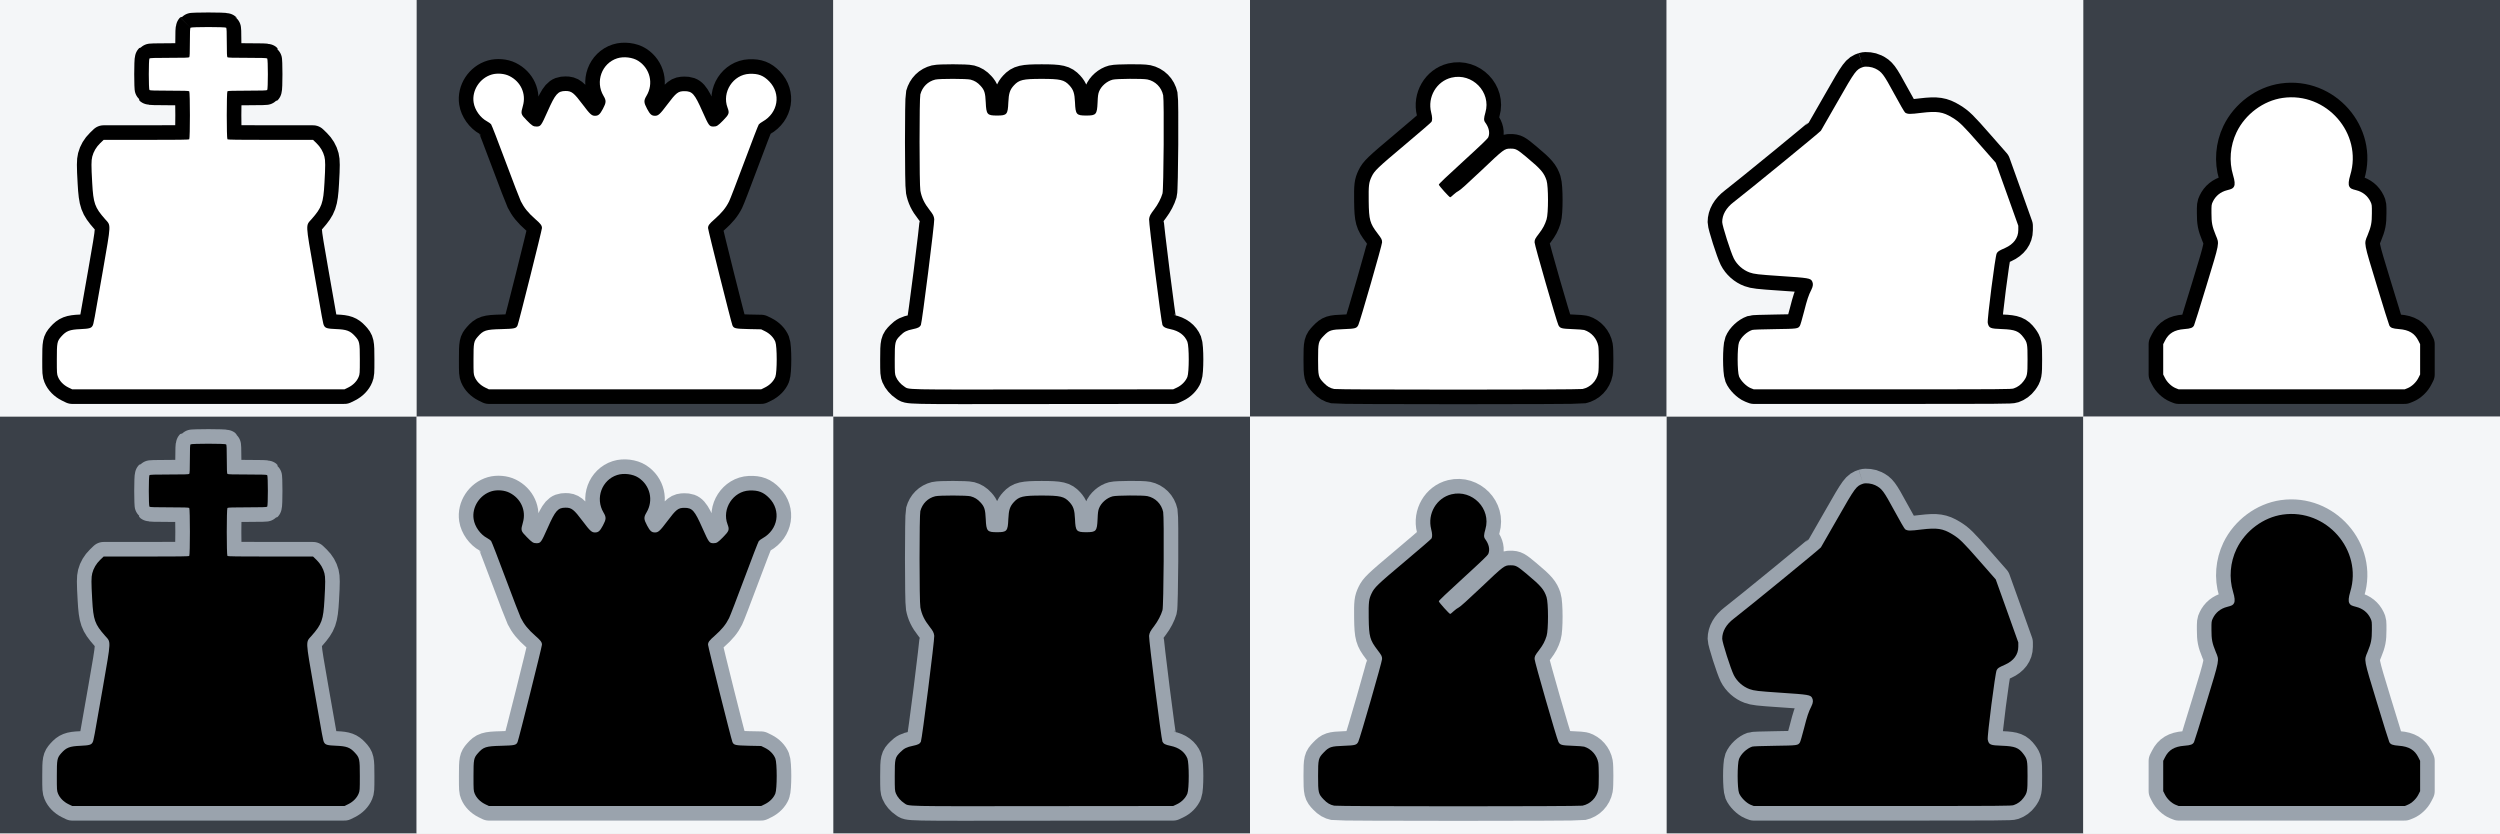
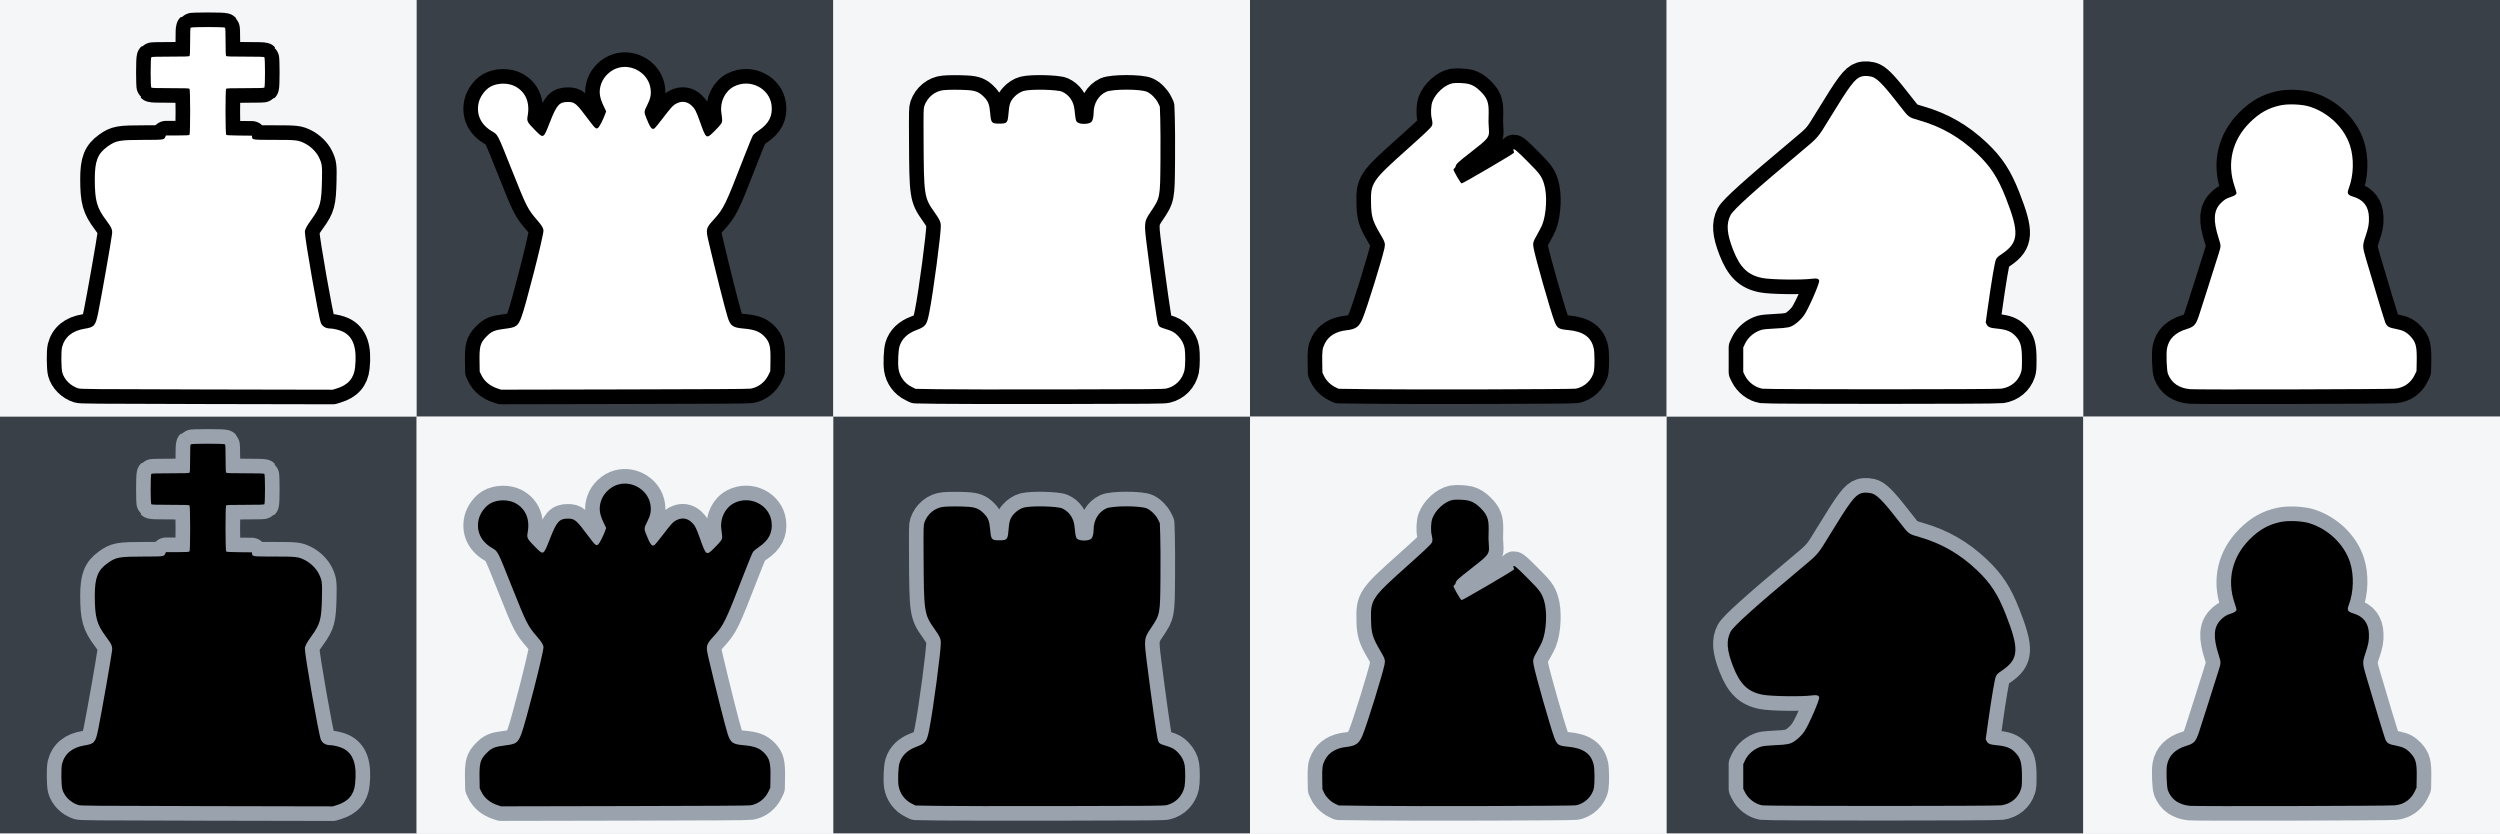
<svg xmlns="http://www.w3.org/2000/svg" viewBox="0 0 600 200" width="600" height="200">
  <defs>
    <symbol id="wK" viewBox="0 0 100 100">
-       <path fill="#ffffff" stroke="#000000" stroke-width="7" stroke-linejoin="round" paint-order="stroke" d="M 45.72 6.65 C 45.61 6.76 45.57 7.71 45.57 10.19 C 45.57 12.67 45.53 13.63 45.42 13.74 C 45.31 13.85 44.08 13.88 40.65 13.88 C 37.21 13.88 35.98 13.92 35.87 14.03 C 35.66 14.24 35.66 21.4 35.87 21.61 C 35.98 21.72 37.21 21.76 40.65 21.76 C 44.08 21.76 45.31 21.8 45.42 21.91 C 45.63 22.12 45.63 33.21 45.42 33.42 C 45.31 33.54 42.84 33.57 35.07 33.57 L 24.87 33.57 24.03 34.38 C 23.1 35.29 22.45 36.38 22.14 37.59 C 21.9 38.53 21.89 39.75 22.13 43.91 C 22.4 48.81 22.75 49.79 25.21 52.58 C 26.67 54.24 26.71 53.3 24.66 65.14 C 22.57 77.15 22.47 77.7 22.24 78.14 C 21.92 78.76 21.46 78.89 19.3 78.99 C 16.7 79.1 15.9 79.42 14.7 80.77 C 13.7 81.91 13.64 82.24 13.64 86.24 C 13.64 89.62 13.65 89.77 13.92 90.45 C 14.34 91.49 15.24 92.41 16.38 92.98 L 17.32 93.44 50 93.44 L 82.68 93.44 83.62 92.98 C 84.76 92.41 85.66 91.49 86.08 90.45 C 86.35 89.77 86.36 89.62 86.36 86.24 C 86.36 82.13 86.3 81.87 85.13 80.6 C 84.01 79.39 83.16 79.08 80.71 78.98 C 78.54 78.89 78.08 78.76 77.76 78.14 C 77.53 77.7 77.43 77.15 75.34 65.14 C 73.29 53.3 73.33 54.24 74.79 52.58 C 77.23 49.81 77.6 48.79 77.87 43.91 C 78.11 39.83 78.1 38.53 77.86 37.59 C 77.55 36.38 76.9 35.29 75.97 34.38 L 75.13 33.57 64.93 33.57 C 57.16 33.57 54.69 33.54 54.58 33.42 C 54.37 33.21 54.37 22.12 54.58 21.91 C 54.69 21.8 55.92 21.76 59.35 21.76 C 62.79 21.76 64.02 21.72 64.13 21.61 C 64.34 21.4 64.34 14.24 64.13 14.03 C 64.02 13.92 62.79 13.88 59.35 13.88 C 55.92 13.88 54.69 13.85 54.58 13.74 C 54.47 13.63 54.43 12.67 54.43 10.19 C 54.43 7.71 54.39 6.76 54.28 6.65 C 54.07 6.44 45.93 6.44 45.72 6.65" />
+       <path fill="#ffffff" stroke="#000000" stroke-width="7" stroke-linejoin="round" paint-order="stroke" d="M 45.77 6.64 C 45.66 6.75 45.63 7.67 45.63 10.05 C 45.63 12.43 45.59 13.35 45.48 13.45 C 45.38 13.56 44.2 13.59 40.9 13.59 C 37.6 13.59 36.42 13.63 36.31 13.73 C 36.11 13.94 36.11 20.81 36.31 21.02 C 36.42 21.12 37.6 21.16 40.9 21.16 C 44.2 21.16 45.38 21.19 45.48 21.3 C 45.69 21.5 45.69 32.16 45.48 32.36 C 45.38 32.47 44.57 32.51 42.58 32.51 L 39.82 32.51 39.65 32.91 C 39.39 33.54 39.18 33.57 34.7 33.57 C 28.57 33.58 27.87 33.7 25.82 35.16 C 23.45 36.86 22.75 38.63 22.75 42.97 C 22.76 48.2 23.22 49.85 25.51 52.9 C 26.8 54.63 27.02 55.15 26.89 56.17 C 26.63 58.26 24.34 71.24 23.58 75 C 22.93 78.18 22.65 78.52 20.33 78.89 C 17.34 79.37 15.5 80.89 14.88 83.39 C 14.65 84.32 14.69 88.4 14.94 89.36 C 15.38 91.07 16.96 92.64 18.79 93.21 C 19.4 93.39 21.65 93.41 49.65 93.47 L 79.85 93.53 80.73 93.26 C 83.5 92.44 84.95 90.8 85.22 88.18 C 85.72 83.47 84.78 80.78 82.24 79.57 C 81.49 79.21 79.99 78.84 79.28 78.84 C 78.19 78.84 77.37 78.36 77.01 77.51 C 76.48 76.24 73.16 57.37 73.17 55.65 C 73.17 55.07 73.61 54.24 74.76 52.66 C 76.87 49.74 77.15 48.69 77.27 43.32 C 77.35 39.71 77.29 39.29 76.52 37.71 C 75.9 36.44 74.53 35.1 73.17 34.42 C 71.57 33.62 71.17 33.57 65.82 33.57 C 60.68 33.57 60.56 33.55 60.5 32.93 L 60.46 32.56 57.46 32.53 C 55.48 32.51 54.4 32.46 54.29 32.37 C 54.08 32.19 54.06 21.52 54.28 21.3 C 54.38 21.19 55.57 21.16 58.87 21.16 C 62.16 21.16 63.35 21.12 63.45 21.02 C 63.65 20.81 63.65 13.94 63.45 13.73 C 63.35 13.63 62.16 13.59 58.87 13.59 C 55.57 13.59 54.38 13.56 54.28 13.45 C 54.18 13.35 54.14 12.43 54.14 10.05 C 54.14 7.67 54.1 6.75 54 6.64 C 53.79 6.44 45.97 6.44 45.77 6.64" />
    </symbol>
    <symbol id="wQ" viewBox="0 0 100 100">
-       <path fill="#ffffff" stroke="#000000" stroke-width="7" stroke-linejoin="round" paint-order="stroke" d="M 48.12 14 C 44.43 15.18 42.81 19.6 44.84 23 C 45.53 24.15 45.51 24.6 44.69 26.14 C 43.99 27.45 43.61 27.79 42.8 27.79 C 42.01 27.79 41.61 27.43 39.86 25.1 C 37.73 22.26 37.18 21.83 35.73 21.84 C 33.89 21.85 33.29 22.52 31.42 26.74 C 29.86 30.24 29.76 30.37 28.74 30.37 C 27.99 30.37 27.69 30.18 26.41 28.87 C 24.97 27.4 24.95 27.31 25.5 25.39 C 26.32 22.51 25 19.6 22.25 18.24 C 21.07 17.65 19.35 17.51 18.05 17.88 C 15.16 18.71 13.22 21.69 13.67 24.59 C 13.94 26.39 15.28 28.27 16.9 29.13 C 17.3 29.35 17.73 29.66 17.86 29.82 C 18 29.99 19.56 34.02 21.33 38.77 C 23.11 43.53 24.75 47.8 24.99 48.28 C 25.79 49.88 26.74 51.06 28.5 52.61 C 29.78 53.73 30.07 54.12 30.07 54.74 C 30.07 55.2 24.48 77.51 24.22 78.08 C 23.89 78.83 23.57 78.9 20.28 78.99 C 16.62 79.08 16.02 79.27 14.7 80.77 C 13.7 81.91 13.64 82.24 13.64 86.24 C 13.64 89.62 13.65 89.77 13.92 90.45 C 14.34 91.49 15.24 92.41 16.38 92.98 L 17.32 93.44 50 93.44 L 82.68 93.44 83.62 92.98 C 84.76 92.41 85.66 91.49 86.08 90.45 C 86.52 89.36 86.52 83.12 86.08 82.03 C 85.66 80.99 84.76 80.07 83.62 79.5 L 82.68 79.04 79.72 78.98 C 76.43 78.9 76.11 78.83 75.78 78.08 C 75.52 77.51 69.93 55.2 69.93 54.74 C 69.93 54.12 70.22 53.73 71.5 52.61 C 73.23 51.08 74.21 49.89 74.98 48.34 C 75.21 47.9 76.85 43.63 78.63 38.86 C 80.41 34.09 81.97 30.05 82.1 29.88 C 82.22 29.71 82.65 29.39 83.05 29.17 C 86.75 27.09 87.5 22.52 84.63 19.55 C 83.25 18.12 81.98 17.63 79.87 17.72 C 75.95 17.89 73.2 22.13 74.61 25.84 C 75.1 27.14 75 27.43 73.52 28.94 C 72.3 30.18 72 30.37 71.26 30.37 C 70.24 30.37 70.14 30.24 68.58 26.74 C 66.69 22.48 66.15 21.88 64.27 21.88 C 62.75 21.88 62.29 22.24 60.14 25.1 C 58.39 27.43 57.99 27.79 57.2 27.79 C 56.39 27.79 56.01 27.45 55.31 26.14 C 54.49 24.6 54.47 24.15 55.16 23 C 56.9 20.09 56.04 16.45 53.18 14.61 C 51.86 13.76 49.69 13.5 48.12 14" />
+       <path fill="#ffffff" stroke="#000000" stroke-width="7" stroke-linejoin="round" paint-order="stroke" d="M 48.44 16.26 C 46.58 16.76 44.9 18.32 44.28 20.13 C 43.69 21.83 43.84 23.28 44.81 25.32 L 45.48 26.72 45.21 27.46 C 44.8 28.6 43.92 30.33 43.61 30.62 C 43.11 31.09 42.87 30.9 41.36 28.87 C 38.32 24.79 37.95 24.47 36.32 24.47 C 34.23 24.47 33.61 25.15 31.98 29.32 C 30.38 33.39 30.49 33.34 28.29 31.11 C 26.54 29.34 26.41 29.07 26.63 27.85 C 27.23 24.63 26.18 22.11 23.69 20.75 C 21.98 19.82 19.32 19.86 17.65 20.84 C 16.39 21.57 15.24 23.16 14.89 24.61 C 14.24 27.37 15.36 29.87 17.95 31.43 C 19.56 32.4 19.28 31.87 22.81 40.72 C 26.45 49.84 26.62 50.18 29.07 53.01 C 30.04 54.14 30.43 54.8 30.43 55.36 C 30.44 56.68 26.11 73.63 25.11 76.19 C 24.29 78.29 23.87 78.58 21.22 78.9 C 18.66 79.22 17.97 79.51 16.68 80.84 C 15.26 82.31 15.03 83.17 15.09 86.75 L 15.13 89.19 15.51 89.99 C 16.24 91.52 17.6 92.65 19.47 93.26 L 20.26 93.52 49.79 93.46 C 69.96 93.42 79.57 93.37 80.12 93.28 C 81.96 92.99 83.59 91.74 84.43 89.99 L 84.87 89.07 84.91 86.56 C 84.97 83.11 84.72 82.11 83.51 80.81 C 82.34 79.56 81.1 79.08 78.43 78.85 C 75.86 78.62 75.31 78.23 74.65 76.17 C 74.04 74.27 71.7 64.99 70.03 57.85 C 69.37 55.01 69.43 54.74 71.22 52.78 C 73.71 50.05 74.09 49.26 78.63 37.53 C 79.63 34.93 80.59 32.63 80.75 32.41 C 80.91 32.2 81.51 31.72 82.07 31.34 C 84.54 29.67 85.49 27.8 85.17 25.22 C 84.66 21.15 79.98 18.82 76.19 20.74 C 74.04 21.83 72.76 24.43 73.12 26.98 C 73.4 29.05 73.4 29.14 73.08 29.69 C 72.91 29.97 72.19 30.77 71.48 31.47 C 69.48 33.44 69.5 33.45 67.94 29.08 C 67.08 26.65 66.76 26.05 65.96 25.32 C 64.9 24.35 63.67 24.18 62.37 24.83 C 61.53 25.25 61.08 25.74 58.86 28.65 C 58.03 29.74 57.22 30.72 57.06 30.82 C 56.46 31.21 56.05 30.68 55.1 28.29 C 54.54 26.89 54.55 26.77 55.33 25.23 C 56.13 23.64 56.33 22.64 56.12 21.21 C 55.62 17.73 51.89 15.33 48.44 16.26" />
    </symbol>
    <symbol id="wR" viewBox="0 0 100 100">
-       <path fill="#ffffff" stroke="#000000" stroke-width="7" stroke-linejoin="round" paint-order="stroke" d="M 24.47 19.1 C 22.68 19.54 21.37 20.85 20.88 22.66 C 20.63 23.61 20.63 44.46 20.89 45.77 C 21.22 47.51 21.85 48.82 23.17 50.49 C 23.92 51.44 24.13 51.85 24.22 52.6 C 24.32 53.39 21.28 77.49 21.01 78.01 C 20.74 78.53 20.34 78.74 19.08 79 C 17.6 79.3 16.99 79.61 16.09 80.51 C 14.8 81.79 14.74 82.04 14.74 86.24 C 14.74 89.62 14.76 89.77 15.03 90.45 C 15.36 91.27 16.17 92.21 16.99 92.74 C 18.26 93.56 15.85 93.51 50.32 93.47 L 81.56 93.44 82.46 93.02 C 83.58 92.5 84.55 91.51 84.97 90.46 C 85.41 89.36 85.41 83.12 84.97 82.02 C 84.33 80.45 82.94 79.41 80.92 79 C 79.67 78.74 79.26 78.53 78.99 78.01 C 78.72 77.49 75.68 53.39 75.78 52.6 C 75.88 51.83 76.05 51.5 77.04 50.2 C 77.9 49.07 78.65 47.63 79 46.43 C 79.28 45.49 79.42 24.09 79.16 22.87 C 78.75 20.94 77.29 19.47 75.37 19.07 C 74.32 18.84 67.95 18.88 67.04 19.12 C 65.63 19.49 64.28 20.67 63.77 21.98 C 63.55 22.54 63.48 23.06 63.42 24.59 C 63.29 27.49 63.08 27.73 60.71 27.73 C 58.33 27.73 58.12 27.49 58 24.58 C 57.9 22.38 57.63 21.55 56.66 20.49 C 55.42 19.15 54.47 18.93 50 18.93 C 45.53 18.93 44.58 19.15 43.34 20.49 C 42.37 21.55 42.1 22.38 42 24.58 C 41.88 27.49 41.67 27.73 39.29 27.73 C 36.92 27.73 36.71 27.49 36.58 24.59 C 36.48 22.29 36.27 21.62 35.34 20.6 C 34.62 19.8 33.91 19.37 32.94 19.11 C 32.02 18.87 25.43 18.86 24.47 19.1" />
+       <path fill="#ffffff" stroke="#000000" stroke-width="7" stroke-linejoin="round" paint-order="stroke" d="M 26.51 21.63 C 24.41 21.83 22.57 23.33 21.85 25.41 C 21.64 26.03 21.63 26.47 21.66 33.27 C 21.72 46.99 21.78 47.4 24.28 50.95 C 25.49 52.66 25.75 53.19 25.8 54.08 C 25.9 55.71 23.97 70.31 23.03 75 C 22.43 78.05 22.18 78.38 19.84 79.26 C 17.77 80.04 16.44 81.33 15.88 83.13 C 15.58 84.07 15.45 87.22 15.65 88.54 C 15.94 90.42 17.13 92.04 18.84 92.88 L 19.73 93.32 24.93 93.41 C 27.8 93.46 41.18 93.49 54.67 93.46 C 76.78 93.43 79.28 93.4 80 93.23 C 82.17 92.71 83.82 91 84.29 88.79 C 84.49 87.85 84.51 84.8 84.33 83.69 C 84.16 82.61 83.62 81.56 82.77 80.66 C 81.94 79.78 81.34 79.43 79.78 78.97 C 78.33 78.54 78.12 78.39 77.9 77.63 C 77.6 76.58 76.42 68.23 75.24 58.92 C 74.55 53.43 74.58 53.18 76.14 50.87 C 78.46 47.43 78.44 47.51 78.51 38.53 C 78.54 34.6 78.52 30.07 78.46 28.47 L 78.36 25.56 77.92 24.67 C 77.39 23.61 76.32 22.53 75.28 22.04 C 73.83 21.35 66.98 21.34 65.49 22.03 C 63.65 22.87 62.47 24.84 62.47 27.08 C 62.47 28.05 62.25 28.95 61.94 29.26 C 61.32 29.88 59.1 29.89 58.48 29.28 C 58.19 28.98 58.14 28.74 57.87 26.25 C 57.67 24.33 56.58 22.77 54.94 22.02 C 53.78 21.49 47.54 21.34 45.74 21.81 C 44.91 22.03 43.97 22.63 43.3 23.39 C 42.43 24.38 42.21 25.07 42.03 27.33 C 41.85 29.5 41.7 29.66 39.86 29.67 C 37.97 29.67 37.84 29.52 37.64 27.11 C 37.47 25.03 37.15 24.24 36.03 23.14 C 34.93 22.07 34.07 21.73 32.16 21.62 C 30.3 21.51 27.76 21.51 26.51 21.63" />
    </symbol>
    <symbol id="wB" viewBox="0 0 100 100">
-       <path fill="#ffffff" stroke="#000000" stroke-width="7" stroke-linejoin="round" paint-order="stroke" d="M 48.36 18.63 C 44.76 19.5 42.54 23.31 43.48 26.99 C 43.76 28.09 43.79 28.83 43.56 29.24 C 43.47 29.4 40.55 31.92 37.07 34.84 C 30.55 40.32 29.88 40.97 29.2 42.38 C 28.52 43.81 28.44 44.45 28.49 48.34 C 28.55 52.8 28.78 53.61 30.6 56 C 31.61 57.32 31.69 57.49 31.7 58.17 C 31.7 58.79 26.41 77.19 25.99 78.02 C 25.59 78.8 25.27 78.89 22.56 78.99 C 19.43 79.1 18.98 79.25 17.69 80.6 C 16.41 81.93 16.34 82.19 16.34 86.24 C 16.34 90.29 16.41 90.55 17.69 91.88 C 18.51 92.74 19.2 93.15 20.2 93.36 C 21.12 93.56 78.88 93.56 79.8 93.36 C 81.73 92.95 83.22 91.41 83.59 89.44 C 83.75 88.6 83.75 83.88 83.59 83.04 C 83.25 81.24 81.95 79.76 80.21 79.2 C 80.01 79.13 78.76 79.04 77.44 78.99 C 74.73 78.89 74.41 78.8 74.01 78.02 C 73.59 77.19 68.29 58.79 68.3 58.17 C 68.31 57.49 68.39 57.32 69.4 56 C 70.31 54.81 70.78 53.92 71.18 52.64 C 71.64 51.21 71.63 44.69 71.17 43.3 C 70.58 41.49 69.82 40.6 66.49 37.82 C 64.1 35.82 63.82 35.67 62.53 35.67 C 61.08 35.66 60.96 35.75 55.48 40.96 C 52.17 44.09 50.45 45.64 50.09 45.8 C 49.8 45.93 49.26 46.33 48.87 46.69 C 48.49 47.06 48.12 47.35 48.05 47.35 C 47.83 47.35 45.32 44.56 45.32 44.31 C 45.32 44.14 47.19 42.36 51.17 38.73 C 55.65 34.63 57.05 33.28 57.2 32.92 C 57.62 31.87 57.35 30.62 56.45 29.39 C 56.08 28.89 56.09 28.41 56.5 26.99 C 57.92 22.11 53.35 17.42 48.36 18.63" />
+       <path fill="#ffffff" stroke="#000000" stroke-width="7" stroke-linejoin="round" paint-order="stroke" d="M 48.64 19.98 C 46.7 20.38 44.52 22.38 43.77 24.41 C 43.42 25.37 43.34 27.29 43.61 28.41 C 43.84 29.4 43.84 29.82 43.63 30.24 C 43.38 30.7 42.07 31.94 38.06 35.53 C 29.16 43.48 28.93 43.82 29.05 48.88 C 29.12 52.07 29.44 53.09 31.35 56.32 C 32.4 58.11 32.5 58.46 32.28 59.53 C 31.7 62.23 28.08 73.91 27.02 76.45 C 26.2 78.44 25.41 79.01 23.17 79.26 C 20.69 79.52 18.86 80.63 17.97 82.41 C 17.37 83.6 17.29 84.2 17.34 86.98 L 17.38 89.42 17.76 90.23 C 18.27 91.31 19.34 92.38 20.45 92.91 L 21.28 93.31 29.31 93.41 C 39.04 93.54 77.13 93.43 78.15 93.28 C 80.28 92.95 82.22 91.07 82.56 88.99 C 82.74 87.88 82.71 84.61 82.51 83.67 C 81.93 80.9 80.01 79.54 76.25 79.2 C 74.05 79 73.7 78.77 73.05 77.07 C 72.13 74.65 68.52 61.99 68.07 59.58 C 67.84 58.32 67.9 58.09 68.97 56.21 C 69.41 55.43 69.92 54.45 70.09 54.05 C 71.16 51.47 71.39 46.7 70.57 44.13 C 69.97 42.25 69.55 41.69 66.56 38.7 C 64.09 36.22 63.42 35.65 63.21 35.86 C 63.17 35.9 63.2 36.06 63.28 36.23 C 63.35 36.39 63.38 36.59 63.35 36.67 C 63.24 36.93 50.99 44.1 50.78 44.03 C 50.51 43.94 48.72 40.82 48.83 40.63 C 48.88 40.55 49.01 40.42 49.12 40.34 C 49.23 40.26 49.35 40.03 49.39 39.82 C 49.5 39.31 50 38.86 53.11 36.44 C 57.3 33.18 57.48 32.95 57.33 30.97 C 57.28 30.29 57.24 29.51 57.24 29.25 C 57.24 28.99 57.26 28.01 57.28 27.07 C 57.32 24.51 56.91 23.47 55.21 21.81 C 54.25 20.88 53.5 20.43 52.47 20.15 C 51.62 19.93 49.37 19.83 48.64 19.98" />
    </symbol>
    <symbol id="wN" viewBox="0 0 100 100">
-       <path fill="#ffffff" stroke="#000000" stroke-width="7" stroke-linejoin="round" paint-order="stroke" d="M 47.17 16.08 C 45.5 16.63 45.26 16.96 41.02 24.4 C 38.97 27.99 37.17 31.13 37.02 31.37 C 36.78 31.73 19.3 46.03 16.08 48.5 C 14.28 49.87 13.33 51.54 13.33 53.3 C 13.33 54.15 15.37 60.53 16.11 62.02 C 16.87 63.54 18.3 64.81 19.9 65.39 C 20.97 65.78 21.94 65.89 27.3 66.25 C 34.12 66.7 34.53 66.77 34.92 67.53 C 35.2 68.07 35.15 68.69 34.75 69.48 C 34.03 70.91 33.72 71.85 32.96 74.83 C 32.53 76.51 32.09 78.02 31.98 78.18 C 31.51 78.9 31.44 78.91 25.94 78.99 C 22.94 79.03 20.75 79.11 20.52 79.19 C 19.22 79.64 17.87 80.91 17.37 82.14 C 16.92 83.26 16.93 89.24 17.38 90.36 C 17.8 91.4 19.14 92.74 20.16 93.15 L 20.9 93.44 51.78 93.44 C 81.19 93.44 82.7 93.43 83.3 93.22 C 84.26 92.89 85.04 92.31 85.63 91.51 C 86.55 90.25 86.61 89.96 86.61 86.24 C 86.61 82.52 86.55 82.22 85.64 80.98 C 84.51 79.46 83.58 79.09 80.52 78.98 C 77.64 78.88 77.34 78.76 77.06 77.51 C 76.89 76.76 78.85 61.47 79.2 60.84 C 79.49 60.32 79.64 60.22 81.26 59.5 C 83.27 58.6 84.39 57.08 84.39 55.23 L 84.39 54.18 81.69 46.62 L 78.98 39.06 75.09 34.63 C 71.09 30.06 70.3 29.28 68.54 28.21 C 66.29 26.84 64.89 26.63 61.16 27.08 C 58.35 27.43 57.83 27.42 57.23 27.02 C 57.07 26.91 55.93 24.95 54.63 22.54 C 52.04 17.76 51.64 17.23 50.03 16.44 C 49.21 16.04 47.83 15.87 47.17 16.08" />
+       <path fill="#ffffff" stroke="#000000" stroke-width="7" stroke-linejoin="round" paint-order="stroke" d="M 46.69 18.38 C 45.17 18.87 43.96 20.48 39.07 28.49 C 36.24 33.12 36.45 32.88 32.33 36.33 C 21.2 45.63 16.04 50.27 15.33 51.63 C 14.25 53.71 14.43 56.09 15.96 59.99 C 17.62 64.24 19.52 66.05 23.01 66.73 C 25.07 67.13 32.48 67.23 34.97 66.89 C 36 66.75 36.49 66.88 36.6 67.35 C 36.75 67.92 34.1 74.01 33.01 75.6 C 32.48 76.39 31.55 77.3 30.68 77.89 C 29.7 78.56 29.02 78.71 26.09 78.84 C 24.41 78.92 23.23 79.03 22.81 79.15 C 21.08 79.65 19.57 80.9 18.82 82.46 L 18.38 83.39 18.38 86.35 L 18.38 89.3 18.77 90.1 C 19.57 91.73 21.27 93.01 23 93.29 C 24.23 93.48 79.03 93.48 80.32 93.28 C 82.6 92.94 84.34 91.52 85.02 89.45 C 85.23 88.81 85.27 88.42 85.27 86.41 C 85.27 83.06 84.94 81.9 83.64 80.57 C 82.6 79.5 81.47 79.07 79.15 78.85 C 77.6 78.7 77.1 78.49 76.79 77.86 L 76.57 77.4 77.06 73.9 C 77.98 67.36 78.72 62.99 79.01 62.34 C 79.26 61.8 79.43 61.63 80.54 60.88 C 84.53 58.17 84.67 55.79 81.36 47.4 C 79.48 42.61 77.7 39.9 74.45 36.82 C 70.35 32.94 65.98 30.43 60.65 28.89 C 58 28.12 58.16 28.24 55.96 25.4 C 52.5 20.93 50.9 19.19 49.69 18.6 C 48.88 18.21 47.53 18.11 46.69 18.38" />
    </symbol>
    <symbol id="wP" viewBox="0 0 100 100">
-       <path fill="#ffffff" stroke="#000000" stroke-width="7" stroke-linejoin="round" paint-order="stroke" d="M 47.85 23.5 C 43.21 24.16 38.85 27.41 36.77 31.75 C 35.23 34.98 34.93 38.7 35.94 42.05 C 36.35 43.41 36.42 44.25 36.17 44.75 C 35.92 45.22 35.67 45.36 34.51 45.65 C 32.93 46.05 31.74 47.01 31.07 48.43 C 30.75 49.11 30.74 49.22 30.75 51.17 C 30.75 53.49 30.92 54.35 31.8 56.5 C 32.66 58.58 32.77 57.96 29.54 68.59 C 28.02 73.6 26.68 77.88 26.57 78.09 C 26.27 78.68 25.78 78.86 24.24 78.98 C 21.85 79.16 20.46 80 19.58 81.79 L 19.17 82.6 19.17 86.24 L 19.17 89.88 19.58 90.69 C 20.09 91.73 21.16 92.75 22.15 93.15 L 22.87 93.44 50 93.44 L 77.13 93.44 77.85 93.15 C 78.84 92.75 79.91 91.73 80.42 90.69 L 80.83 89.88 80.83 86.24 L 80.83 82.6 80.42 81.79 C 79.54 80 78.15 79.16 75.76 78.98 C 74.22 78.86 73.73 78.68 73.43 78.09 C 73.32 77.88 71.98 73.6 70.46 68.59 C 67.23 57.96 67.34 58.58 68.2 56.5 C 69.08 54.35 69.25 53.49 69.25 51.17 C 69.26 49.22 69.25 49.11 68.93 48.43 C 68.26 47.01 67.07 46.05 65.49 45.65 C 64.33 45.36 64.08 45.22 63.83 44.75 C 63.58 44.25 63.65 43.41 64.06 42.03 C 67.1 32.01 58.32 21.99 47.85 23.5" />
+       <path fill="#ffffff" stroke="#000000" stroke-width="7" stroke-linejoin="round" paint-order="stroke" d="M 47.28 25.29 C 44.39 25.91 42.25 27.12 39.94 29.42 C 35.73 33.61 34.41 39.17 36.29 44.7 C 36.55 45.46 36.76 46.18 36.76 46.31 C 36.76 46.67 36.28 47.01 35.4 47.27 C 34.34 47.58 33.68 48.01 32.84 48.91 C 31.26 50.63 31.15 52.98 32.45 57.09 C 33.07 59.04 33.07 58.99 32.46 60.94 C 31.58 63.8 27.98 75.06 27.7 75.89 C 26.94 78.05 26.58 78.42 24.66 79.02 C 22.02 79.84 20.5 81.38 20.08 83.63 C 19.85 84.89 20 88.93 20.31 89.73 C 21.17 91.92 22.92 93.14 25.58 93.4 C 27.1 93.55 72.98 93.44 74.77 93.28 C 76.88 93.1 78.61 91.9 79.52 89.99 L 79.96 89.07 80.01 86.7 C 80.07 83.09 79.83 82.13 78.46 80.67 C 77.61 79.75 76.69 79.27 75.36 79.02 C 73.27 78.62 72.92 78.43 72.47 77.42 C 72.27 76.95 69.51 67.87 67.85 62.18 C 66.98 59.18 66.97 58.96 67.7 56.79 C 68.44 54.59 68.6 53.72 68.54 52.07 C 68.45 49.55 67.22 47.95 64.82 47.22 C 63.4 46.78 63.23 46.45 63.72 45.16 C 64.89 42.09 65 37.98 64 34.93 C 62.63 30.72 58.98 27.15 54.51 25.65 C 52.67 25.03 49.27 24.86 47.28 25.29" />
    </symbol>
    <symbol id="bK" viewBox="0 0 100 100">
-       <path fill="#000000" stroke="#9aa3ad" stroke-width="7" stroke-linejoin="round" paint-order="stroke" d="M 45.72 6.65 C 45.61 6.76 45.57 7.71 45.57 10.19 C 45.57 12.67 45.53 13.63 45.42 13.74 C 45.31 13.85 44.08 13.88 40.65 13.88 C 37.21 13.88 35.98 13.92 35.87 14.03 C 35.66 14.24 35.66 21.4 35.87 21.61 C 35.98 21.72 37.21 21.76 40.65 21.76 C 44.08 21.76 45.31 21.8 45.42 21.91 C 45.63 22.12 45.63 33.21 45.42 33.42 C 45.31 33.54 42.84 33.57 35.07 33.57 L 24.87 33.57 24.03 34.38 C 23.1 35.29 22.45 36.38 22.14 37.59 C 21.9 38.53 21.89 39.75 22.13 43.91 C 22.4 48.81 22.75 49.79 25.21 52.58 C 26.67 54.24 26.71 53.3 24.66 65.14 C 22.57 77.15 22.47 77.7 22.24 78.14 C 21.92 78.76 21.46 78.89 19.3 78.99 C 16.7 79.1 15.9 79.42 14.7 80.77 C 13.7 81.91 13.64 82.24 13.64 86.24 C 13.64 89.62 13.65 89.77 13.92 90.45 C 14.34 91.49 15.24 92.41 16.38 92.98 L 17.32 93.44 50 93.44 L 82.68 93.44 83.62 92.98 C 84.76 92.41 85.66 91.49 86.08 90.45 C 86.35 89.77 86.36 89.62 86.36 86.24 C 86.36 82.13 86.3 81.87 85.13 80.6 C 84.01 79.39 83.16 79.08 80.71 78.98 C 78.54 78.89 78.08 78.76 77.76 78.14 C 77.53 77.7 77.43 77.15 75.34 65.14 C 73.29 53.3 73.33 54.24 74.79 52.58 C 77.23 49.81 77.6 48.79 77.87 43.91 C 78.11 39.83 78.1 38.53 77.86 37.59 C 77.55 36.38 76.9 35.29 75.97 34.38 L 75.13 33.57 64.93 33.57 C 57.16 33.57 54.69 33.54 54.58 33.42 C 54.37 33.21 54.37 22.12 54.58 21.91 C 54.69 21.8 55.92 21.76 59.35 21.76 C 62.79 21.76 64.02 21.72 64.13 21.61 C 64.34 21.4 64.34 14.24 64.13 14.03 C 64.02 13.92 62.79 13.88 59.35 13.88 C 55.92 13.88 54.69 13.85 54.58 13.74 C 54.47 13.63 54.43 12.67 54.43 10.19 C 54.43 7.71 54.39 6.76 54.28 6.65 C 54.07 6.44 45.93 6.44 45.72 6.65" />
+       <path fill="#000000" stroke="#9aa3ad" stroke-width="7" stroke-linejoin="round" paint-order="stroke" d="M 45.77 6.64 C 45.66 6.75 45.63 7.67 45.63 10.05 C 45.63 12.43 45.59 13.35 45.48 13.45 C 45.38 13.56 44.2 13.59 40.9 13.59 C 37.6 13.59 36.42 13.63 36.31 13.73 C 36.11 13.94 36.11 20.81 36.31 21.02 C 36.42 21.12 37.6 21.16 40.9 21.16 C 44.2 21.16 45.38 21.19 45.48 21.3 C 45.69 21.5 45.69 32.16 45.48 32.36 C 45.38 32.47 44.57 32.51 42.58 32.51 L 39.82 32.51 39.65 32.91 C 39.39 33.54 39.18 33.57 34.7 33.57 C 28.57 33.58 27.87 33.7 25.82 35.16 C 23.45 36.86 22.75 38.63 22.75 42.97 C 22.76 48.2 23.22 49.85 25.51 52.9 C 26.8 54.63 27.02 55.15 26.89 56.17 C 26.63 58.26 24.34 71.24 23.58 75 C 22.93 78.18 22.65 78.52 20.33 78.89 C 17.34 79.37 15.5 80.89 14.88 83.39 C 14.65 84.32 14.69 88.4 14.94 89.36 C 15.38 91.07 16.96 92.64 18.79 93.21 C 19.4 93.39 21.65 93.41 49.65 93.47 L 79.85 93.53 80.73 93.26 C 83.5 92.44 84.95 90.8 85.22 88.18 C 85.72 83.47 84.78 80.78 82.24 79.57 C 81.49 79.21 79.99 78.84 79.28 78.84 C 78.19 78.84 77.37 78.36 77.01 77.51 C 76.48 76.24 73.16 57.37 73.17 55.65 C 73.17 55.07 73.61 54.24 74.76 52.66 C 76.87 49.74 77.15 48.69 77.27 43.32 C 77.35 39.71 77.29 39.29 76.52 37.71 C 75.9 36.44 74.53 35.1 73.17 34.42 C 71.57 33.62 71.17 33.57 65.82 33.57 C 60.68 33.57 60.56 33.55 60.5 32.93 L 60.46 32.56 57.46 32.53 C 55.48 32.51 54.4 32.46 54.29 32.37 C 54.08 32.19 54.06 21.52 54.28 21.3 C 54.38 21.19 55.57 21.16 58.87 21.16 C 62.16 21.16 63.35 21.12 63.45 21.02 C 63.65 20.81 63.65 13.94 63.45 13.73 C 63.35 13.63 62.16 13.59 58.87 13.59 C 55.57 13.59 54.38 13.56 54.28 13.45 C 54.18 13.35 54.14 12.43 54.14 10.05 C 54.14 7.67 54.1 6.75 54 6.64 C 53.79 6.44 45.97 6.44 45.77 6.64" />
    </symbol>
    <symbol id="bQ" viewBox="0 0 100 100">
-       <path fill="#000000" stroke="#9aa3ad" stroke-width="7" stroke-linejoin="round" paint-order="stroke" d="M 48.12 14 C 44.43 15.18 42.81 19.6 44.84 23 C 45.53 24.15 45.51 24.6 44.69 26.14 C 43.99 27.45 43.61 27.79 42.8 27.79 C 42.01 27.79 41.61 27.43 39.86 25.1 C 37.73 22.26 37.18 21.83 35.73 21.84 C 33.89 21.85 33.29 22.52 31.42 26.74 C 29.86 30.24 29.76 30.37 28.74 30.37 C 27.99 30.37 27.69 30.18 26.41 28.87 C 24.97 27.4 24.95 27.31 25.5 25.39 C 26.32 22.51 25 19.6 22.25 18.24 C 21.07 17.65 19.35 17.51 18.05 17.88 C 15.16 18.71 13.22 21.69 13.67 24.59 C 13.94 26.39 15.28 28.27 16.9 29.13 C 17.3 29.35 17.73 29.66 17.86 29.82 C 18 29.99 19.56 34.02 21.33 38.77 C 23.11 43.53 24.75 47.8 24.99 48.28 C 25.79 49.88 26.74 51.06 28.5 52.61 C 29.78 53.73 30.07 54.12 30.07 54.74 C 30.07 55.2 24.48 77.51 24.22 78.08 C 23.89 78.83 23.57 78.9 20.28 78.99 C 16.62 79.08 16.02 79.27 14.7 80.77 C 13.7 81.91 13.64 82.24 13.64 86.24 C 13.64 89.62 13.65 89.77 13.92 90.45 C 14.34 91.49 15.24 92.41 16.38 92.98 L 17.32 93.44 50 93.44 L 82.68 93.44 83.62 92.98 C 84.76 92.41 85.66 91.49 86.08 90.45 C 86.52 89.36 86.52 83.12 86.08 82.03 C 85.66 80.99 84.76 80.07 83.62 79.5 L 82.68 79.04 79.72 78.98 C 76.43 78.9 76.11 78.83 75.78 78.08 C 75.52 77.51 69.93 55.2 69.93 54.74 C 69.93 54.12 70.22 53.73 71.5 52.61 C 73.23 51.08 74.21 49.89 74.98 48.34 C 75.21 47.9 76.85 43.63 78.63 38.86 C 80.41 34.09 81.97 30.05 82.1 29.88 C 82.22 29.71 82.65 29.39 83.05 29.17 C 86.75 27.09 87.5 22.52 84.63 19.55 C 83.25 18.12 81.98 17.63 79.87 17.72 C 75.95 17.89 73.2 22.13 74.61 25.84 C 75.1 27.14 75 27.43 73.52 28.94 C 72.3 30.18 72 30.37 71.26 30.37 C 70.24 30.37 70.14 30.24 68.58 26.74 C 66.69 22.48 66.15 21.88 64.27 21.88 C 62.75 21.88 62.29 22.24 60.14 25.1 C 58.39 27.43 57.99 27.79 57.2 27.79 C 56.39 27.79 56.01 27.45 55.31 26.14 C 54.49 24.6 54.47 24.15 55.16 23 C 56.9 20.09 56.04 16.45 53.18 14.61 C 51.86 13.76 49.69 13.5 48.12 14" />
+       <path fill="#000000" stroke="#9aa3ad" stroke-width="7" stroke-linejoin="round" paint-order="stroke" d="M 48.44 16.26 C 46.58 16.76 44.9 18.32 44.28 20.13 C 43.69 21.83 43.84 23.28 44.81 25.32 L 45.48 26.72 45.21 27.46 C 44.8 28.6 43.92 30.33 43.61 30.62 C 43.11 31.09 42.87 30.9 41.36 28.87 C 38.32 24.79 37.95 24.47 36.32 24.47 C 34.23 24.47 33.61 25.15 31.98 29.32 C 30.38 33.39 30.49 33.34 28.29 31.11 C 26.54 29.34 26.41 29.07 26.63 27.85 C 27.23 24.63 26.18 22.11 23.69 20.75 C 21.98 19.82 19.32 19.86 17.65 20.84 C 16.39 21.57 15.24 23.16 14.89 24.61 C 14.24 27.37 15.36 29.87 17.95 31.43 C 19.56 32.4 19.28 31.87 22.81 40.72 C 26.45 49.84 26.62 50.18 29.07 53.01 C 30.04 54.14 30.43 54.8 30.43 55.36 C 30.44 56.68 26.11 73.63 25.11 76.19 C 24.29 78.29 23.87 78.58 21.22 78.9 C 18.66 79.22 17.97 79.51 16.68 80.84 C 15.26 82.31 15.03 83.17 15.09 86.75 L 15.13 89.19 15.51 89.99 C 16.24 91.52 17.6 92.65 19.47 93.26 L 20.26 93.52 49.79 93.46 C 69.96 93.42 79.57 93.37 80.12 93.28 C 81.96 92.99 83.59 91.74 84.43 89.99 L 84.87 89.07 84.91 86.56 C 84.97 83.11 84.72 82.11 83.51 80.81 C 82.34 79.56 81.1 79.08 78.43 78.85 C 75.86 78.62 75.31 78.23 74.65 76.17 C 74.04 74.27 71.7 64.99 70.03 57.85 C 69.37 55.01 69.43 54.74 71.22 52.78 C 73.71 50.05 74.09 49.26 78.63 37.53 C 79.63 34.93 80.59 32.63 80.75 32.41 C 80.91 32.2 81.51 31.72 82.07 31.34 C 84.54 29.67 85.49 27.8 85.17 25.22 C 84.66 21.15 79.98 18.82 76.19 20.74 C 74.04 21.83 72.76 24.43 73.12 26.98 C 73.4 29.05 73.4 29.14 73.08 29.69 C 72.91 29.97 72.19 30.77 71.48 31.47 C 69.48 33.44 69.5 33.45 67.94 29.08 C 67.08 26.65 66.76 26.05 65.96 25.32 C 64.9 24.35 63.67 24.18 62.37 24.83 C 61.53 25.25 61.08 25.74 58.86 28.65 C 58.03 29.74 57.22 30.72 57.06 30.82 C 56.46 31.21 56.05 30.68 55.1 28.29 C 54.54 26.89 54.55 26.77 55.33 25.23 C 56.13 23.64 56.33 22.64 56.12 21.21 C 55.62 17.73 51.89 15.33 48.44 16.26" />
    </symbol>
    <symbol id="bR" viewBox="0 0 100 100">
-       <path fill="#000000" stroke="#9aa3ad" stroke-width="7" stroke-linejoin="round" paint-order="stroke" d="M 24.47 19.1 C 22.68 19.54 21.37 20.85 20.88 22.66 C 20.63 23.61 20.63 44.46 20.89 45.77 C 21.22 47.51 21.85 48.82 23.17 50.49 C 23.92 51.44 24.13 51.85 24.22 52.6 C 24.32 53.39 21.28 77.49 21.01 78.01 C 20.74 78.53 20.34 78.74 19.08 79 C 17.6 79.3 16.99 79.61 16.09 80.51 C 14.8 81.79 14.74 82.04 14.74 86.24 C 14.74 89.62 14.76 89.77 15.03 90.45 C 15.36 91.27 16.17 92.21 16.99 92.74 C 18.26 93.56 15.85 93.51 50.32 93.47 L 81.56 93.44 82.46 93.02 C 83.58 92.5 84.55 91.51 84.97 90.46 C 85.41 89.36 85.41 83.12 84.97 82.02 C 84.33 80.45 82.94 79.41 80.92 79 C 79.67 78.74 79.26 78.53 78.99 78.01 C 78.72 77.49 75.68 53.39 75.78 52.6 C 75.88 51.83 76.05 51.5 77.04 50.2 C 77.9 49.07 78.65 47.63 79 46.43 C 79.28 45.49 79.42 24.09 79.16 22.87 C 78.75 20.94 77.29 19.47 75.37 19.07 C 74.32 18.84 67.95 18.88 67.04 19.12 C 65.63 19.49 64.28 20.67 63.77 21.98 C 63.55 22.54 63.48 23.06 63.42 24.59 C 63.29 27.49 63.08 27.73 60.71 27.73 C 58.33 27.73 58.12 27.49 58 24.58 C 57.9 22.38 57.63 21.55 56.66 20.49 C 55.42 19.15 54.47 18.93 50 18.93 C 45.53 18.93 44.58 19.15 43.34 20.49 C 42.37 21.55 42.1 22.38 42 24.58 C 41.88 27.49 41.67 27.73 39.29 27.73 C 36.92 27.73 36.71 27.49 36.58 24.59 C 36.48 22.29 36.27 21.62 35.34 20.6 C 34.62 19.8 33.91 19.37 32.94 19.11 C 32.02 18.87 25.43 18.86 24.47 19.1" />
+       <path fill="#000000" stroke="#9aa3ad" stroke-width="7" stroke-linejoin="round" paint-order="stroke" d="M 26.51 21.63 C 24.41 21.83 22.57 23.33 21.85 25.41 C 21.64 26.03 21.63 26.47 21.66 33.27 C 21.72 46.99 21.78 47.4 24.28 50.95 C 25.49 52.66 25.75 53.19 25.8 54.08 C 25.9 55.71 23.97 70.31 23.03 75 C 22.43 78.05 22.18 78.38 19.84 79.26 C 17.77 80.04 16.44 81.33 15.88 83.13 C 15.58 84.07 15.45 87.22 15.65 88.54 C 15.94 90.42 17.13 92.04 18.84 92.88 L 19.73 93.32 24.93 93.41 C 27.8 93.46 41.18 93.49 54.67 93.46 C 76.78 93.43 79.28 93.4 80 93.23 C 82.17 92.71 83.82 91 84.29 88.79 C 84.49 87.85 84.51 84.8 84.33 83.69 C 84.16 82.61 83.62 81.56 82.77 80.66 C 81.94 79.78 81.34 79.43 79.78 78.97 C 78.33 78.54 78.12 78.39 77.9 77.63 C 77.6 76.58 76.42 68.23 75.24 58.92 C 74.55 53.43 74.58 53.18 76.14 50.87 C 78.46 47.43 78.44 47.51 78.51 38.53 C 78.54 34.6 78.52 30.07 78.46 28.47 L 78.36 25.56 77.92 24.67 C 77.39 23.61 76.32 22.53 75.28 22.04 C 73.83 21.35 66.98 21.34 65.49 22.03 C 63.65 22.87 62.47 24.84 62.47 27.08 C 62.47 28.05 62.25 28.95 61.94 29.26 C 61.32 29.88 59.1 29.89 58.48 29.28 C 58.19 28.98 58.14 28.74 57.87 26.25 C 57.67 24.33 56.58 22.77 54.94 22.02 C 53.78 21.49 47.54 21.34 45.74 21.81 C 44.91 22.03 43.97 22.63 43.3 23.39 C 42.43 24.38 42.21 25.07 42.03 27.33 C 41.85 29.5 41.7 29.66 39.86 29.67 C 37.97 29.67 37.84 29.52 37.64 27.11 C 37.47 25.03 37.15 24.24 36.03 23.14 C 34.93 22.07 34.07 21.73 32.16 21.62 C 30.3 21.51 27.76 21.51 26.51 21.63" />
    </symbol>
    <symbol id="bB" viewBox="0 0 100 100">
-       <path fill="#000000" stroke="#9aa3ad" stroke-width="7" stroke-linejoin="round" paint-order="stroke" d="M 48.36 18.63 C 44.76 19.5 42.54 23.31 43.48 26.99 C 43.76 28.09 43.79 28.83 43.56 29.24 C 43.47 29.4 40.55 31.92 37.07 34.84 C 30.55 40.32 29.88 40.97 29.2 42.38 C 28.52 43.81 28.44 44.45 28.49 48.34 C 28.55 52.8 28.78 53.61 30.6 56 C 31.61 57.32 31.69 57.49 31.7 58.17 C 31.7 58.79 26.41 77.19 25.99 78.02 C 25.59 78.8 25.27 78.89 22.56 78.99 C 19.43 79.1 18.98 79.25 17.69 80.6 C 16.41 81.93 16.34 82.19 16.34 86.24 C 16.34 90.29 16.41 90.55 17.69 91.88 C 18.51 92.74 19.2 93.15 20.2 93.36 C 21.12 93.56 78.88 93.56 79.8 93.36 C 81.73 92.95 83.22 91.41 83.59 89.44 C 83.75 88.6 83.75 83.88 83.59 83.04 C 83.25 81.24 81.95 79.76 80.21 79.2 C 80.01 79.13 78.76 79.04 77.44 78.99 C 74.73 78.89 74.41 78.8 74.01 78.02 C 73.59 77.19 68.29 58.79 68.3 58.17 C 68.31 57.49 68.39 57.32 69.4 56 C 70.31 54.81 70.78 53.92 71.18 52.64 C 71.64 51.21 71.63 44.69 71.17 43.3 C 70.58 41.49 69.82 40.6 66.49 37.82 C 64.1 35.82 63.82 35.67 62.53 35.67 C 61.08 35.66 60.96 35.75 55.48 40.96 C 52.17 44.09 50.45 45.64 50.09 45.8 C 49.8 45.93 49.26 46.33 48.87 46.69 C 48.49 47.06 48.12 47.35 48.05 47.35 C 47.83 47.35 45.32 44.56 45.32 44.31 C 45.32 44.14 47.19 42.36 51.17 38.73 C 55.65 34.63 57.05 33.28 57.2 32.92 C 57.62 31.87 57.35 30.62 56.45 29.39 C 56.08 28.89 56.09 28.41 56.5 26.99 C 57.92 22.11 53.35 17.42 48.36 18.63" />
+       <path fill="#000000" stroke="#9aa3ad" stroke-width="7" stroke-linejoin="round" paint-order="stroke" d="M 48.64 19.98 C 46.7 20.38 44.52 22.38 43.77 24.41 C 43.42 25.37 43.34 27.29 43.61 28.41 C 43.84 29.4 43.84 29.82 43.63 30.24 C 43.38 30.7 42.07 31.94 38.06 35.53 C 29.16 43.48 28.93 43.82 29.05 48.88 C 29.12 52.07 29.44 53.09 31.35 56.32 C 32.4 58.11 32.5 58.46 32.28 59.53 C 31.7 62.23 28.08 73.91 27.02 76.45 C 26.2 78.44 25.41 79.01 23.17 79.26 C 20.69 79.52 18.86 80.63 17.97 82.41 C 17.37 83.6 17.29 84.2 17.34 86.98 L 17.38 89.42 17.76 90.23 C 18.27 91.31 19.34 92.38 20.45 92.91 L 21.28 93.31 29.31 93.41 C 39.04 93.54 77.13 93.43 78.15 93.28 C 80.28 92.95 82.22 91.07 82.56 88.99 C 82.74 87.88 82.71 84.61 82.51 83.67 C 81.93 80.9 80.01 79.54 76.25 79.2 C 74.05 79 73.7 78.77 73.05 77.07 C 72.13 74.65 68.52 61.99 68.07 59.58 C 67.84 58.32 67.9 58.09 68.97 56.21 C 69.41 55.43 69.92 54.45 70.09 54.05 C 71.16 51.47 71.39 46.7 70.57 44.13 C 69.97 42.25 69.55 41.69 66.56 38.7 C 64.09 36.22 63.42 35.65 63.21 35.86 C 63.17 35.9 63.2 36.06 63.28 36.23 C 63.35 36.39 63.38 36.59 63.35 36.67 C 63.24 36.93 50.99 44.1 50.78 44.03 C 50.51 43.94 48.72 40.82 48.83 40.63 C 48.88 40.55 49.01 40.42 49.12 40.34 C 49.23 40.26 49.35 40.03 49.39 39.82 C 49.5 39.31 50 38.86 53.11 36.44 C 57.3 33.18 57.48 32.95 57.33 30.97 C 57.28 30.29 57.24 29.51 57.24 29.25 C 57.24 28.99 57.26 28.01 57.28 27.07 C 57.32 24.51 56.91 23.47 55.21 21.81 C 54.25 20.88 53.5 20.43 52.47 20.15 C 51.62 19.93 49.37 19.83 48.64 19.98" />
    </symbol>
    <symbol id="bN" viewBox="0 0 100 100">
-       <path fill="#000000" stroke="#9aa3ad" stroke-width="7" stroke-linejoin="round" paint-order="stroke" d="M 47.17 16.08 C 45.5 16.63 45.26 16.96 41.02 24.4 C 38.97 27.99 37.17 31.13 37.02 31.37 C 36.78 31.73 19.3 46.03 16.08 48.5 C 14.28 49.87 13.33 51.54 13.33 53.3 C 13.33 54.15 15.37 60.53 16.11 62.02 C 16.87 63.54 18.3 64.81 19.9 65.39 C 20.97 65.78 21.94 65.89 27.3 66.25 C 34.12 66.7 34.53 66.77 34.92 67.53 C 35.2 68.07 35.15 68.69 34.75 69.48 C 34.03 70.91 33.72 71.85 32.96 74.83 C 32.53 76.51 32.09 78.02 31.98 78.18 C 31.51 78.9 31.44 78.91 25.94 78.99 C 22.94 79.03 20.75 79.11 20.52 79.19 C 19.22 79.64 17.87 80.91 17.37 82.14 C 16.92 83.26 16.93 89.24 17.38 90.36 C 17.8 91.4 19.14 92.74 20.16 93.15 L 20.9 93.44 51.78 93.44 C 81.19 93.44 82.7 93.43 83.3 93.22 C 84.26 92.89 85.04 92.31 85.63 91.51 C 86.55 90.25 86.61 89.96 86.61 86.24 C 86.61 82.52 86.55 82.22 85.64 80.98 C 84.51 79.46 83.58 79.09 80.52 78.98 C 77.64 78.88 77.34 78.76 77.06 77.51 C 76.89 76.76 78.85 61.47 79.2 60.84 C 79.49 60.32 79.64 60.22 81.26 59.5 C 83.27 58.6 84.39 57.08 84.39 55.23 L 84.39 54.18 81.69 46.62 L 78.98 39.06 75.09 34.63 C 71.09 30.06 70.3 29.28 68.54 28.21 C 66.29 26.84 64.89 26.63 61.16 27.08 C 58.35 27.43 57.83 27.42 57.23 27.02 C 57.07 26.91 55.93 24.95 54.63 22.54 C 52.04 17.76 51.64 17.23 50.03 16.44 C 49.21 16.04 47.83 15.87 47.17 16.08" />
+       <path fill="#000000" stroke="#9aa3ad" stroke-width="7" stroke-linejoin="round" paint-order="stroke" d="M 46.69 18.38 C 45.17 18.87 43.96 20.48 39.07 28.49 C 36.24 33.12 36.45 32.88 32.33 36.33 C 21.2 45.63 16.04 50.27 15.33 51.63 C 14.25 53.71 14.43 56.09 15.96 59.99 C 17.62 64.24 19.52 66.05 23.01 66.73 C 25.07 67.13 32.48 67.23 34.97 66.89 C 36 66.75 36.49 66.88 36.6 67.35 C 36.75 67.92 34.1 74.01 33.01 75.6 C 32.48 76.39 31.55 77.3 30.68 77.89 C 29.7 78.56 29.02 78.71 26.09 78.84 C 24.41 78.92 23.23 79.03 22.81 79.15 C 21.08 79.65 19.57 80.9 18.82 82.46 L 18.38 83.39 18.38 86.35 L 18.38 89.3 18.77 90.1 C 19.57 91.73 21.27 93.01 23 93.29 C 24.23 93.48 79.03 93.48 80.32 93.28 C 82.6 92.94 84.34 91.52 85.02 89.45 C 85.23 88.81 85.27 88.42 85.27 86.41 C 85.27 83.06 84.94 81.9 83.64 80.57 C 82.6 79.5 81.47 79.07 79.15 78.85 C 77.6 78.7 77.1 78.49 76.79 77.86 L 76.57 77.4 77.06 73.9 C 77.98 67.36 78.72 62.99 79.01 62.34 C 79.26 61.8 79.43 61.63 80.54 60.88 C 84.53 58.17 84.67 55.79 81.36 47.4 C 79.48 42.61 77.7 39.9 74.45 36.82 C 70.35 32.94 65.98 30.43 60.65 28.89 C 58 28.12 58.16 28.24 55.96 25.4 C 52.5 20.93 50.9 19.19 49.69 18.6 C 48.88 18.21 47.53 18.11 46.69 18.38" />
    </symbol>
    <symbol id="bP" viewBox="0 0 100 100">
-       <path fill="#000000" stroke="#9aa3ad" stroke-width="7" stroke-linejoin="round" paint-order="stroke" d="M 47.85 23.5 C 43.21 24.16 38.85 27.41 36.77 31.75 C 35.23 34.98 34.93 38.7 35.94 42.05 C 36.35 43.41 36.42 44.25 36.17 44.75 C 35.92 45.22 35.67 45.36 34.51 45.65 C 32.93 46.05 31.74 47.01 31.07 48.43 C 30.75 49.11 30.74 49.22 30.75 51.17 C 30.75 53.49 30.92 54.35 31.8 56.5 C 32.66 58.58 32.77 57.96 29.54 68.59 C 28.02 73.6 26.68 77.88 26.57 78.09 C 26.27 78.68 25.78 78.86 24.24 78.98 C 21.85 79.16 20.46 80 19.58 81.79 L 19.17 82.6 19.17 86.24 L 19.17 89.88 19.58 90.69 C 20.09 91.73 21.16 92.75 22.15 93.15 L 22.87 93.44 50 93.44 L 77.13 93.44 77.85 93.15 C 78.84 92.75 79.91 91.73 80.42 90.69 L 80.83 89.88 80.83 86.24 L 80.83 82.6 80.42 81.79 C 79.54 80 78.15 79.16 75.76 78.98 C 74.22 78.86 73.73 78.68 73.43 78.09 C 73.32 77.88 71.98 73.6 70.46 68.59 C 67.23 57.96 67.34 58.58 68.2 56.5 C 69.08 54.35 69.25 53.49 69.25 51.17 C 69.26 49.22 69.25 49.11 68.93 48.43 C 68.26 47.01 67.07 46.05 65.49 45.65 C 64.33 45.36 64.08 45.22 63.83 44.75 C 63.58 44.25 63.65 43.41 64.06 42.03 C 67.1 32.01 58.32 21.99 47.85 23.5" />
+       <path fill="#000000" stroke="#9aa3ad" stroke-width="7" stroke-linejoin="round" paint-order="stroke" d="M 47.28 25.29 C 44.39 25.91 42.25 27.12 39.94 29.42 C 35.73 33.61 34.41 39.17 36.29 44.7 C 36.55 45.46 36.76 46.18 36.76 46.31 C 36.76 46.67 36.28 47.01 35.4 47.27 C 34.34 47.58 33.68 48.01 32.84 48.91 C 31.26 50.63 31.15 52.98 32.45 57.09 C 33.07 59.04 33.07 58.99 32.46 60.94 C 31.58 63.8 27.98 75.06 27.7 75.89 C 26.94 78.05 26.58 78.42 24.66 79.02 C 22.02 79.84 20.5 81.38 20.08 83.63 C 19.85 84.89 20 88.93 20.31 89.73 C 21.17 91.92 22.92 93.14 25.58 93.4 C 27.1 93.55 72.98 93.44 74.77 93.28 C 76.88 93.1 78.61 91.9 79.52 89.99 L 79.96 89.07 80.01 86.7 C 80.07 83.09 79.83 82.13 78.46 80.67 C 77.61 79.75 76.69 79.27 75.36 79.02 C 73.27 78.62 72.92 78.43 72.47 77.42 C 72.27 76.95 69.51 67.87 67.85 62.18 C 66.98 59.18 66.97 58.96 67.7 56.79 C 68.44 54.59 68.6 53.72 68.54 52.07 C 68.45 49.55 67.22 47.95 64.82 47.22 C 63.4 46.78 63.23 46.45 63.72 45.16 C 64.89 42.09 65 37.98 64 34.93 C 62.63 30.72 58.98 27.15 54.51 25.65 C 52.67 25.03 49.27 24.86 47.28 25.29" />
    </symbol>
  </defs>
  <rect x="0" y="0" width="100" height="100" fill="#f4f6f8" />
  <use href="#wK" x="0" y="0" width="100" height="100" />
  <rect x="0" y="100" width="100" height="100" fill="#3a4048" />
  <use href="#bK" x="0" y="100" width="100" height="100" />
  <rect x="100" y="0" width="100" height="100" fill="#3a4048" />
  <use href="#wQ" x="100" y="0" width="100" height="100" />
  <rect x="100" y="100" width="100" height="100" fill="#f4f6f8" />
  <use href="#bQ" x="100" y="100" width="100" height="100" />
  <rect x="200" y="0" width="100" height="100" fill="#f4f6f8" />
  <use href="#wR" x="200" y="0" width="100" height="100" />
  <rect x="200" y="100" width="100" height="100" fill="#3a4048" />
  <use href="#bR" x="200" y="100" width="100" height="100" />
  <rect x="300" y="0" width="100" height="100" fill="#3a4048" />
  <use href="#wB" x="300" y="0" width="100" height="100" />
  <rect x="300" y="100" width="100" height="100" fill="#f4f6f8" />
  <use href="#bB" x="300" y="100" width="100" height="100" />
  <rect x="400" y="0" width="100" height="100" fill="#f4f6f8" />
  <use href="#wN" x="400" y="0" width="100" height="100" />
  <rect x="400" y="100" width="100" height="100" fill="#3a4048" />
  <use href="#bN" x="400" y="100" width="100" height="100" />
  <rect x="500" y="0" width="100" height="100" fill="#3a4048" />
  <use href="#wP" x="500" y="0" width="100" height="100" />
  <rect x="500" y="100" width="100" height="100" fill="#f4f6f8" />
  <use href="#bP" x="500" y="100" width="100" height="100" />
</svg>
